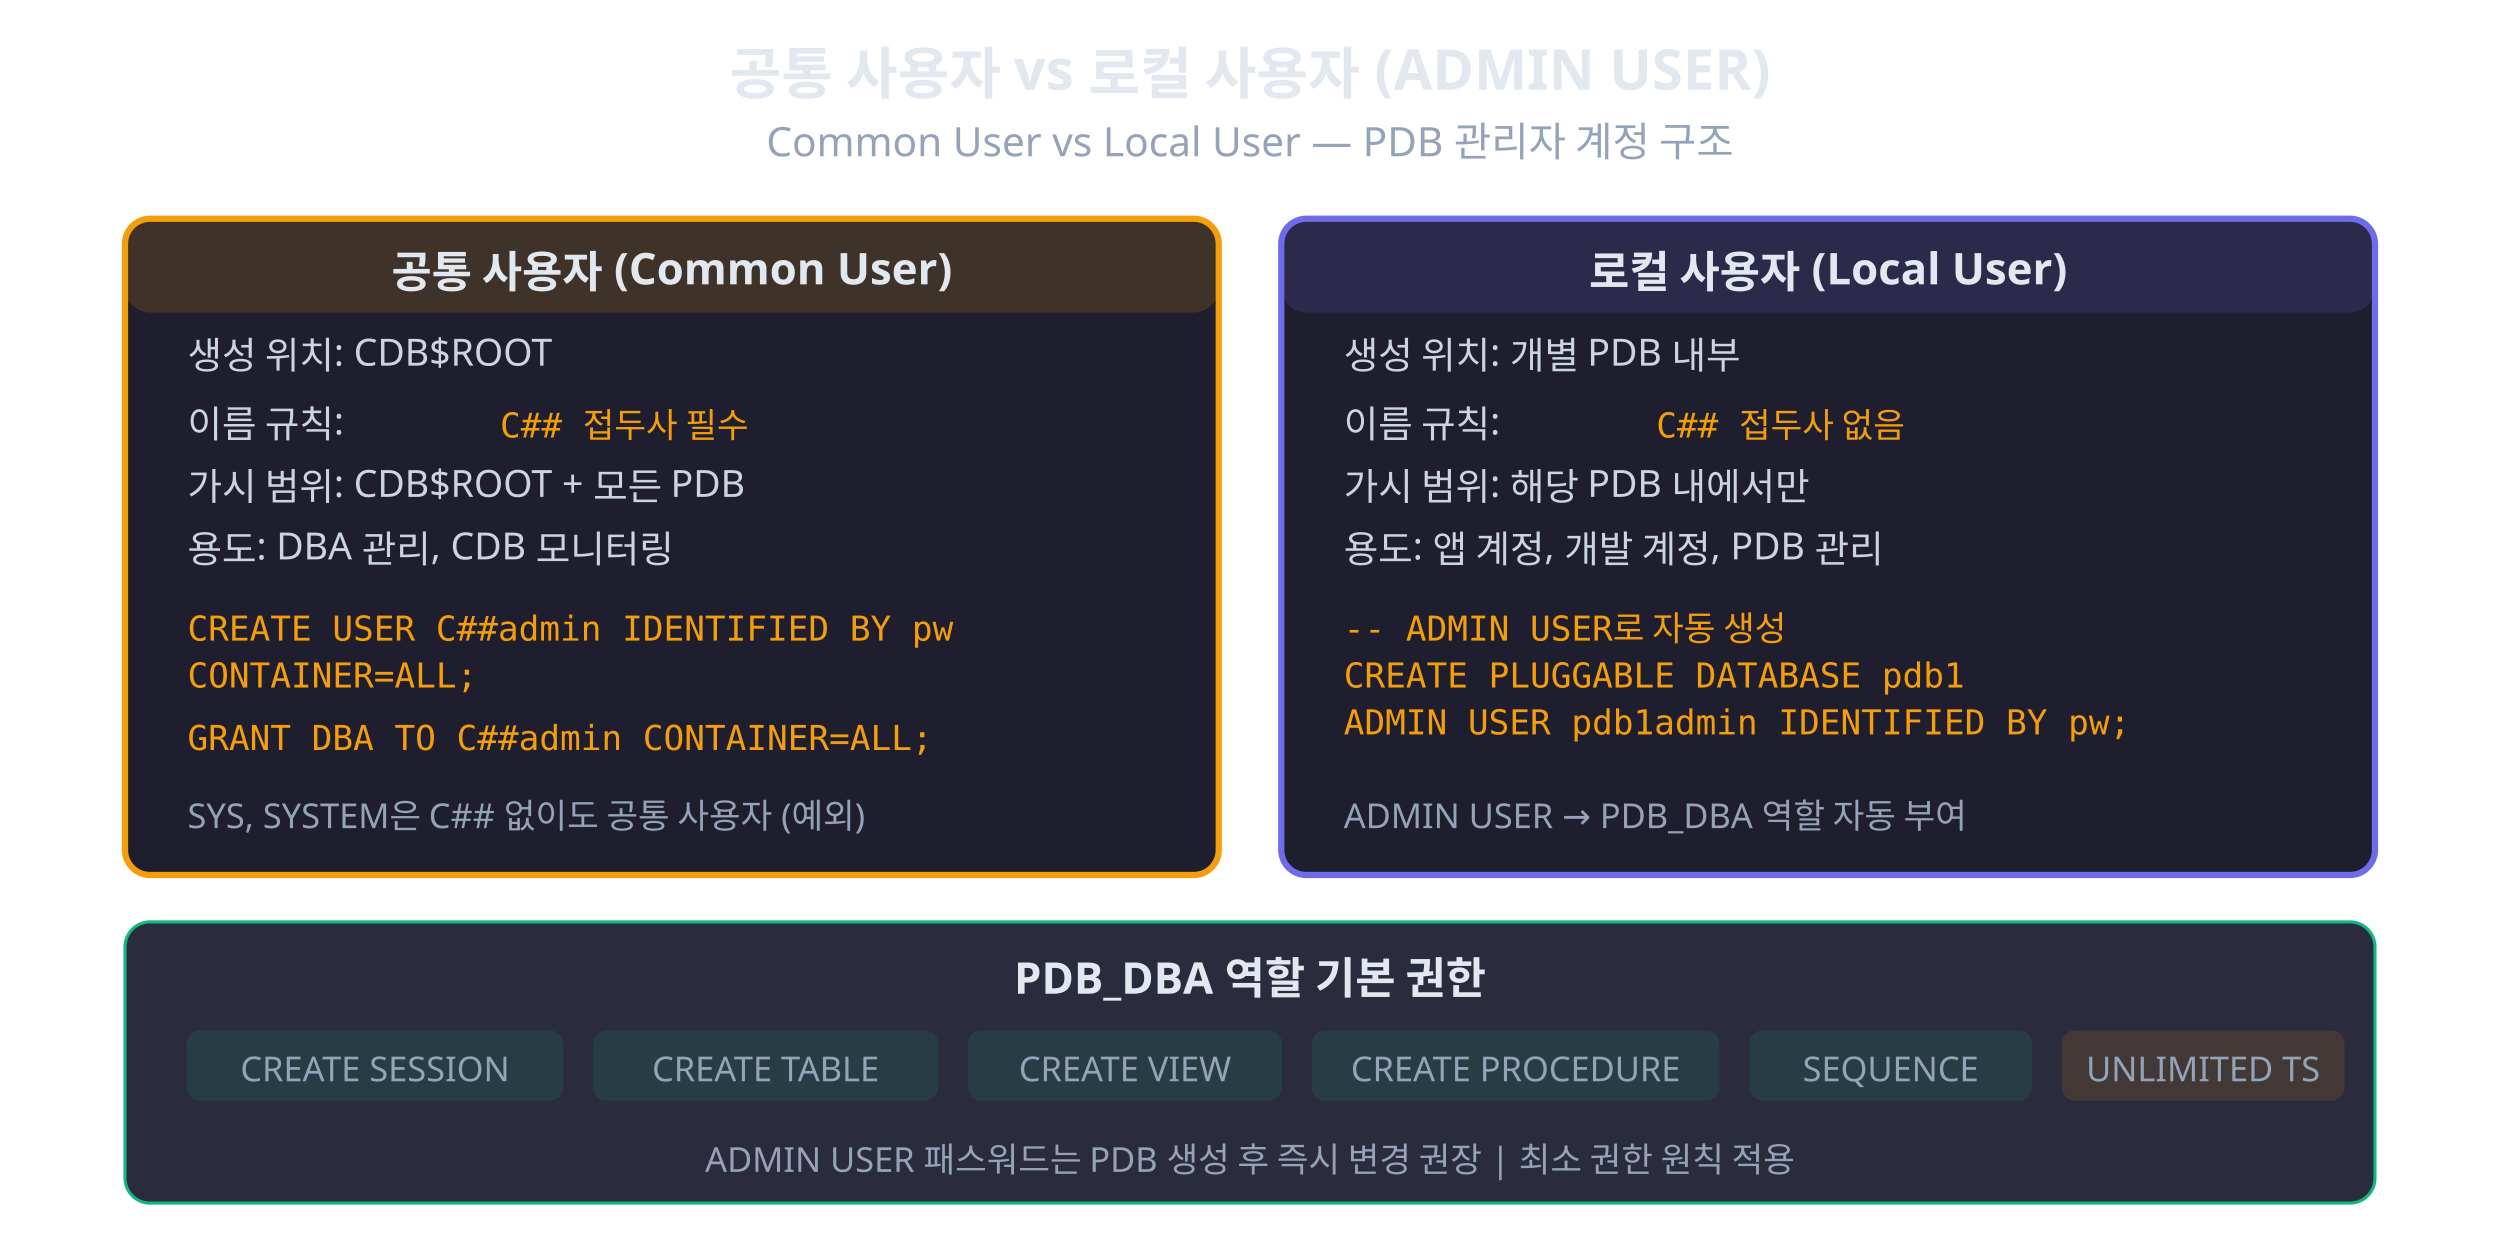
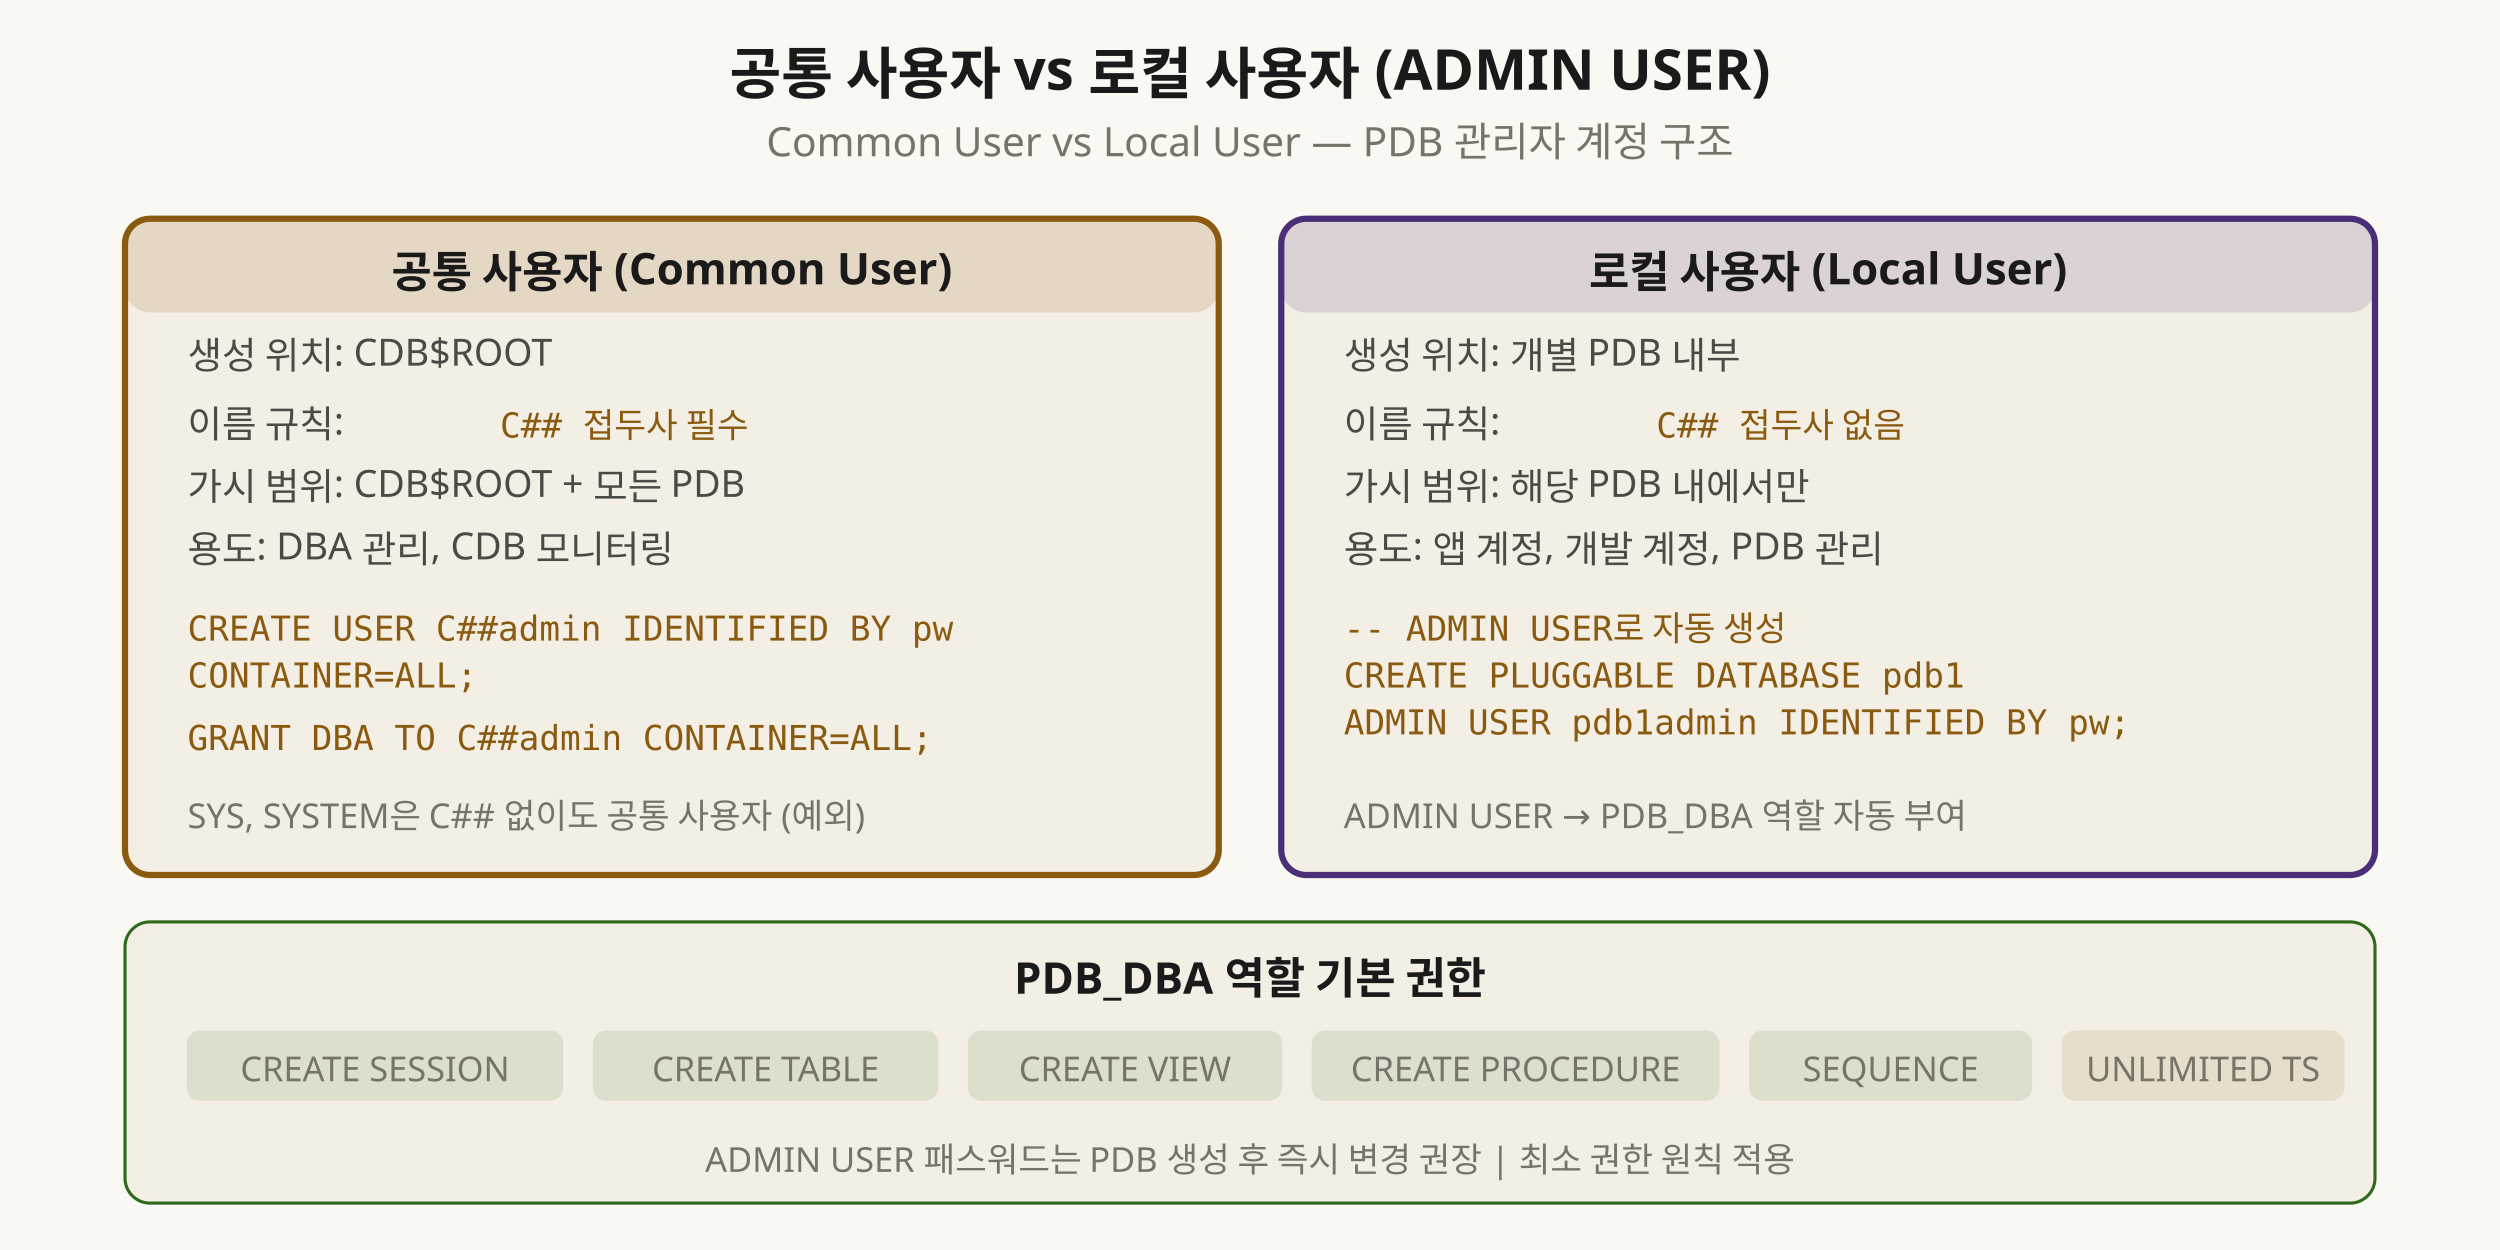
<svg xmlns="http://www.w3.org/2000/svg" viewBox="0 0 800 400">
+   <rect x="0" y="0" width="100%" height="100%" fill="#faf8f3" />
  <style>
-     text { font-family: 'Pretendard', 'Segoe UI', sans-serif; fill: #E2E8F0; }
+     text { font-family: 'Pretendard', 'Segoe UI', sans-serif; fill: #1a1a1a; }
    .title { font-size: 18px; font-weight: 700; }
-     .subtitle { font-size: 13px; fill: #94A3B8; }
+     .subtitle { font-size: 13px; fill: #787368; }
    .label { font-size: 14px; font-weight: 600; }
-     .sublabel { font-size: 12px; fill: #CBD5E1; }
-     .code { font-family: 'Consolas', monospace; font-size: 11px; fill: #F59E0B; }
-     .small { font-size: 11px; fill: #94A3B8; }
+     .sublabel { font-size: 12px; fill: #4a4a46; }
+     .code { font-family: 'Consolas', monospace; font-size: 11px; fill: #8a5a10; }
+     .small { font-size: 11px; fill: #787368; }
    .box { rx: 8; ry: 8; }
  </style>
  <text x="400" y="30" text-anchor="middle" class="title">공통 사용자 vs 로컬 사용자 (ADMIN USER)</text>
  <text x="400" y="50" text-anchor="middle" class="subtitle">Common User vs Local User — PDB 관리자 계정 구조</text>
-   <rect x="40" y="70" width="350" height="210" class="box" fill="#1E1E2E" stroke="#F59E0B" stroke-width="2" />
-   <rect x="40" y="70" width="350" height="30" rx="8" ry="8" fill="#F59E0B" opacity="0.15" />
-   <text x="215" y="92" text-anchor="middle" class="label" fill="#F59E0B">공통 사용자 (Common User)</text>
+   <rect x="40" y="70" width="350" height="210" class="box" fill="#f3efe4" stroke="#8a5a10" stroke-width="2" />
+   <rect x="40" y="70" width="350" height="30" rx="8" ry="8" fill="#8a5a10" opacity="0.15" />
+   <text x="215" y="92" text-anchor="middle" class="label" fill="#8a5a10">공통 사용자 (Common User)</text>
  <text x="60" y="118" class="sublabel">생성 위치: CDB$ROOT</text>
  <text x="60" y="140" class="sublabel">이름 규칙:</text>
  <text x="160" y="140" class="code">C## 접두사 필수</text>
  <text x="60" y="160" class="sublabel">가시 범위: CDB$ROOT + 모든 PDB</text>
  <text x="60" y="180" class="sublabel">용도: DBA 관리, CDB 모니터링</text>
  <text x="60" y="205" class="code">CREATE USER C##admin IDENTIFIED BY pw</text>
  <text x="60" y="220" class="code">  CONTAINER=ALL;</text>
  <text x="60" y="240" class="code">GRANT DBA TO C##admin CONTAINER=ALL;</text>
-   <text x="60" y="265" class="small" fill="#F59E0B">SYS, SYSTEM은 C## 없이도 공통 사용자 (예외)</text>
-   <rect x="410" y="70" width="350" height="210" class="box" fill="#1E1E2E" stroke="#6F6BEA" stroke-width="2" />
-   <rect x="410" y="70" width="350" height="30" rx="8" ry="8" fill="#6F6BEA" opacity="0.15" />
-   <text x="585" y="92" text-anchor="middle" class="label" fill="#6F6BEA">로컬 사용자 (Local User)</text>
+   <text x="60" y="265" class="small" fill="#8a5a10">SYS, SYSTEM은 C## 없이도 공통 사용자 (예외)</text>
+   <rect x="410" y="70" width="350" height="210" class="box" fill="#f3efe4" stroke="#4a2e78" stroke-width="2" />
+   <rect x="410" y="70" width="350" height="30" rx="8" ry="8" fill="#4a2e78" opacity="0.15" />
+   <text x="585" y="92" text-anchor="middle" class="label" fill="#4a2e78">로컬 사용자 (Local User)</text>
  <text x="430" y="118" class="sublabel">생성 위치: 개별 PDB 내부</text>
  <text x="430" y="140" class="sublabel">이름 규칙:</text>
  <text x="530" y="140" class="code">C## 접두사 없음</text>
  <text x="430" y="160" class="sublabel">가시 범위: 해당 PDB 내에서만</text>
  <text x="430" y="180" class="sublabel">용도: 앱 계정, 개발 계정, PDB 관리</text>
  <text x="430" y="205" class="code">-- ADMIN USER로 자동 생성</text>
  <text x="430" y="220" class="code">CREATE PLUGGABLE DATABASE pdb1</text>
  <text x="430" y="235" class="code">  ADMIN USER pdb1admin IDENTIFIED BY pw;</text>
-   <text x="430" y="265" class="small" fill="#6F6BEA">ADMIN USER → PDB_DBA 역할 자동 부여</text>
-   <rect x="40" y="295" width="720" height="90" class="box" fill="#2A2B3D" stroke="#10B981" stroke-width="1" />
-   <text x="400" y="318" text-anchor="middle" class="label" fill="#10B981">PDB_DBA 역할 기본 권한</text>
-   <rect x="60" y="330" width="120" height="22" rx="4" ry="4" fill="#10B981" opacity="0.12" stroke="#10B981" stroke-width="0.5" />
-   <text x="120" y="346" text-anchor="middle" class="small" fill="#10B981">CREATE SESSION</text>
-   <rect x="190" y="330" width="110" height="22" rx="4" ry="4" fill="#10B981" opacity="0.12" stroke="#10B981" stroke-width="0.5" />
-   <text x="245" y="346" text-anchor="middle" class="small" fill="#10B981">CREATE TABLE</text>
-   <rect x="310" y="330" width="100" height="22" rx="4" ry="4" fill="#10B981" opacity="0.12" stroke="#10B981" stroke-width="0.5" />
-   <text x="360" y="346" text-anchor="middle" class="small" fill="#10B981">CREATE VIEW</text>
-   <rect x="420" y="330" width="130" height="22" rx="4" ry="4" fill="#10B981" opacity="0.12" stroke="#10B981" stroke-width="0.5" />
-   <text x="485" y="346" text-anchor="middle" class="small" fill="#10B981">CREATE PROCEDURE</text>
-   <rect x="560" y="330" width="90" height="22" rx="4" ry="4" fill="#10B981" opacity="0.12" stroke="#10B981" stroke-width="0.5" />
-   <text x="605" y="346" text-anchor="middle" class="small" fill="#10B981">SEQUENCE</text>
-   <rect x="660" y="330" width="90" height="22" rx="4" ry="4" fill="#F59E0B" opacity="0.12" stroke="#F59E0B" stroke-width="0.5" />
-   <text x="705" y="346" text-anchor="middle" class="small" fill="#F59E0B">UNLIMITED TS</text>
+   <text x="430" y="265" class="small" fill="#4a2e78">ADMIN USER → PDB_DBA 역할 자동 부여</text>
+   <rect x="40" y="295" width="720" height="90" class="box" fill="#f3efe4" stroke="#2f6a1c" stroke-width="1" />
+   <text x="400" y="318" text-anchor="middle" class="label" fill="#2f6a1c">PDB_DBA 역할 기본 권한</text>
+   <rect x="60" y="330" width="120" height="22" rx="4" ry="4" fill="#2f6a1c" opacity="0.12" stroke="#2f6a1c" stroke-width="0.5" />
+   <text x="120" y="346" text-anchor="middle" class="small" fill="#2f6a1c">CREATE SESSION</text>
+   <rect x="190" y="330" width="110" height="22" rx="4" ry="4" fill="#2f6a1c" opacity="0.12" stroke="#2f6a1c" stroke-width="0.5" />
+   <text x="245" y="346" text-anchor="middle" class="small" fill="#2f6a1c">CREATE TABLE</text>
+   <rect x="310" y="330" width="100" height="22" rx="4" ry="4" fill="#2f6a1c" opacity="0.12" stroke="#2f6a1c" stroke-width="0.5" />
+   <text x="360" y="346" text-anchor="middle" class="small" fill="#2f6a1c">CREATE VIEW</text>
+   <rect x="420" y="330" width="130" height="22" rx="4" ry="4" fill="#2f6a1c" opacity="0.12" stroke="#2f6a1c" stroke-width="0.5" />
+   <text x="485" y="346" text-anchor="middle" class="small" fill="#2f6a1c">CREATE PROCEDURE</text>
+   <rect x="560" y="330" width="90" height="22" rx="4" ry="4" fill="#2f6a1c" opacity="0.12" stroke="#2f6a1c" stroke-width="0.5" />
+   <text x="605" y="346" text-anchor="middle" class="small" fill="#2f6a1c">SEQUENCE</text>
+   <rect x="660" y="330" width="90" height="22" rx="4" ry="4" fill="#8a5a10" opacity="0.12" stroke="#8a5a10" stroke-width="0.5" />
+   <text x="705" y="346" text-anchor="middle" class="small" fill="#8a5a10">UNLIMITED TS</text>
  <text x="400" y="375" text-anchor="middle" class="small">ADMIN USER 패스워드는 PDB 생성 후 즉시 변경 권장 | 최소 권한 원칙 적용</text>
</svg>
